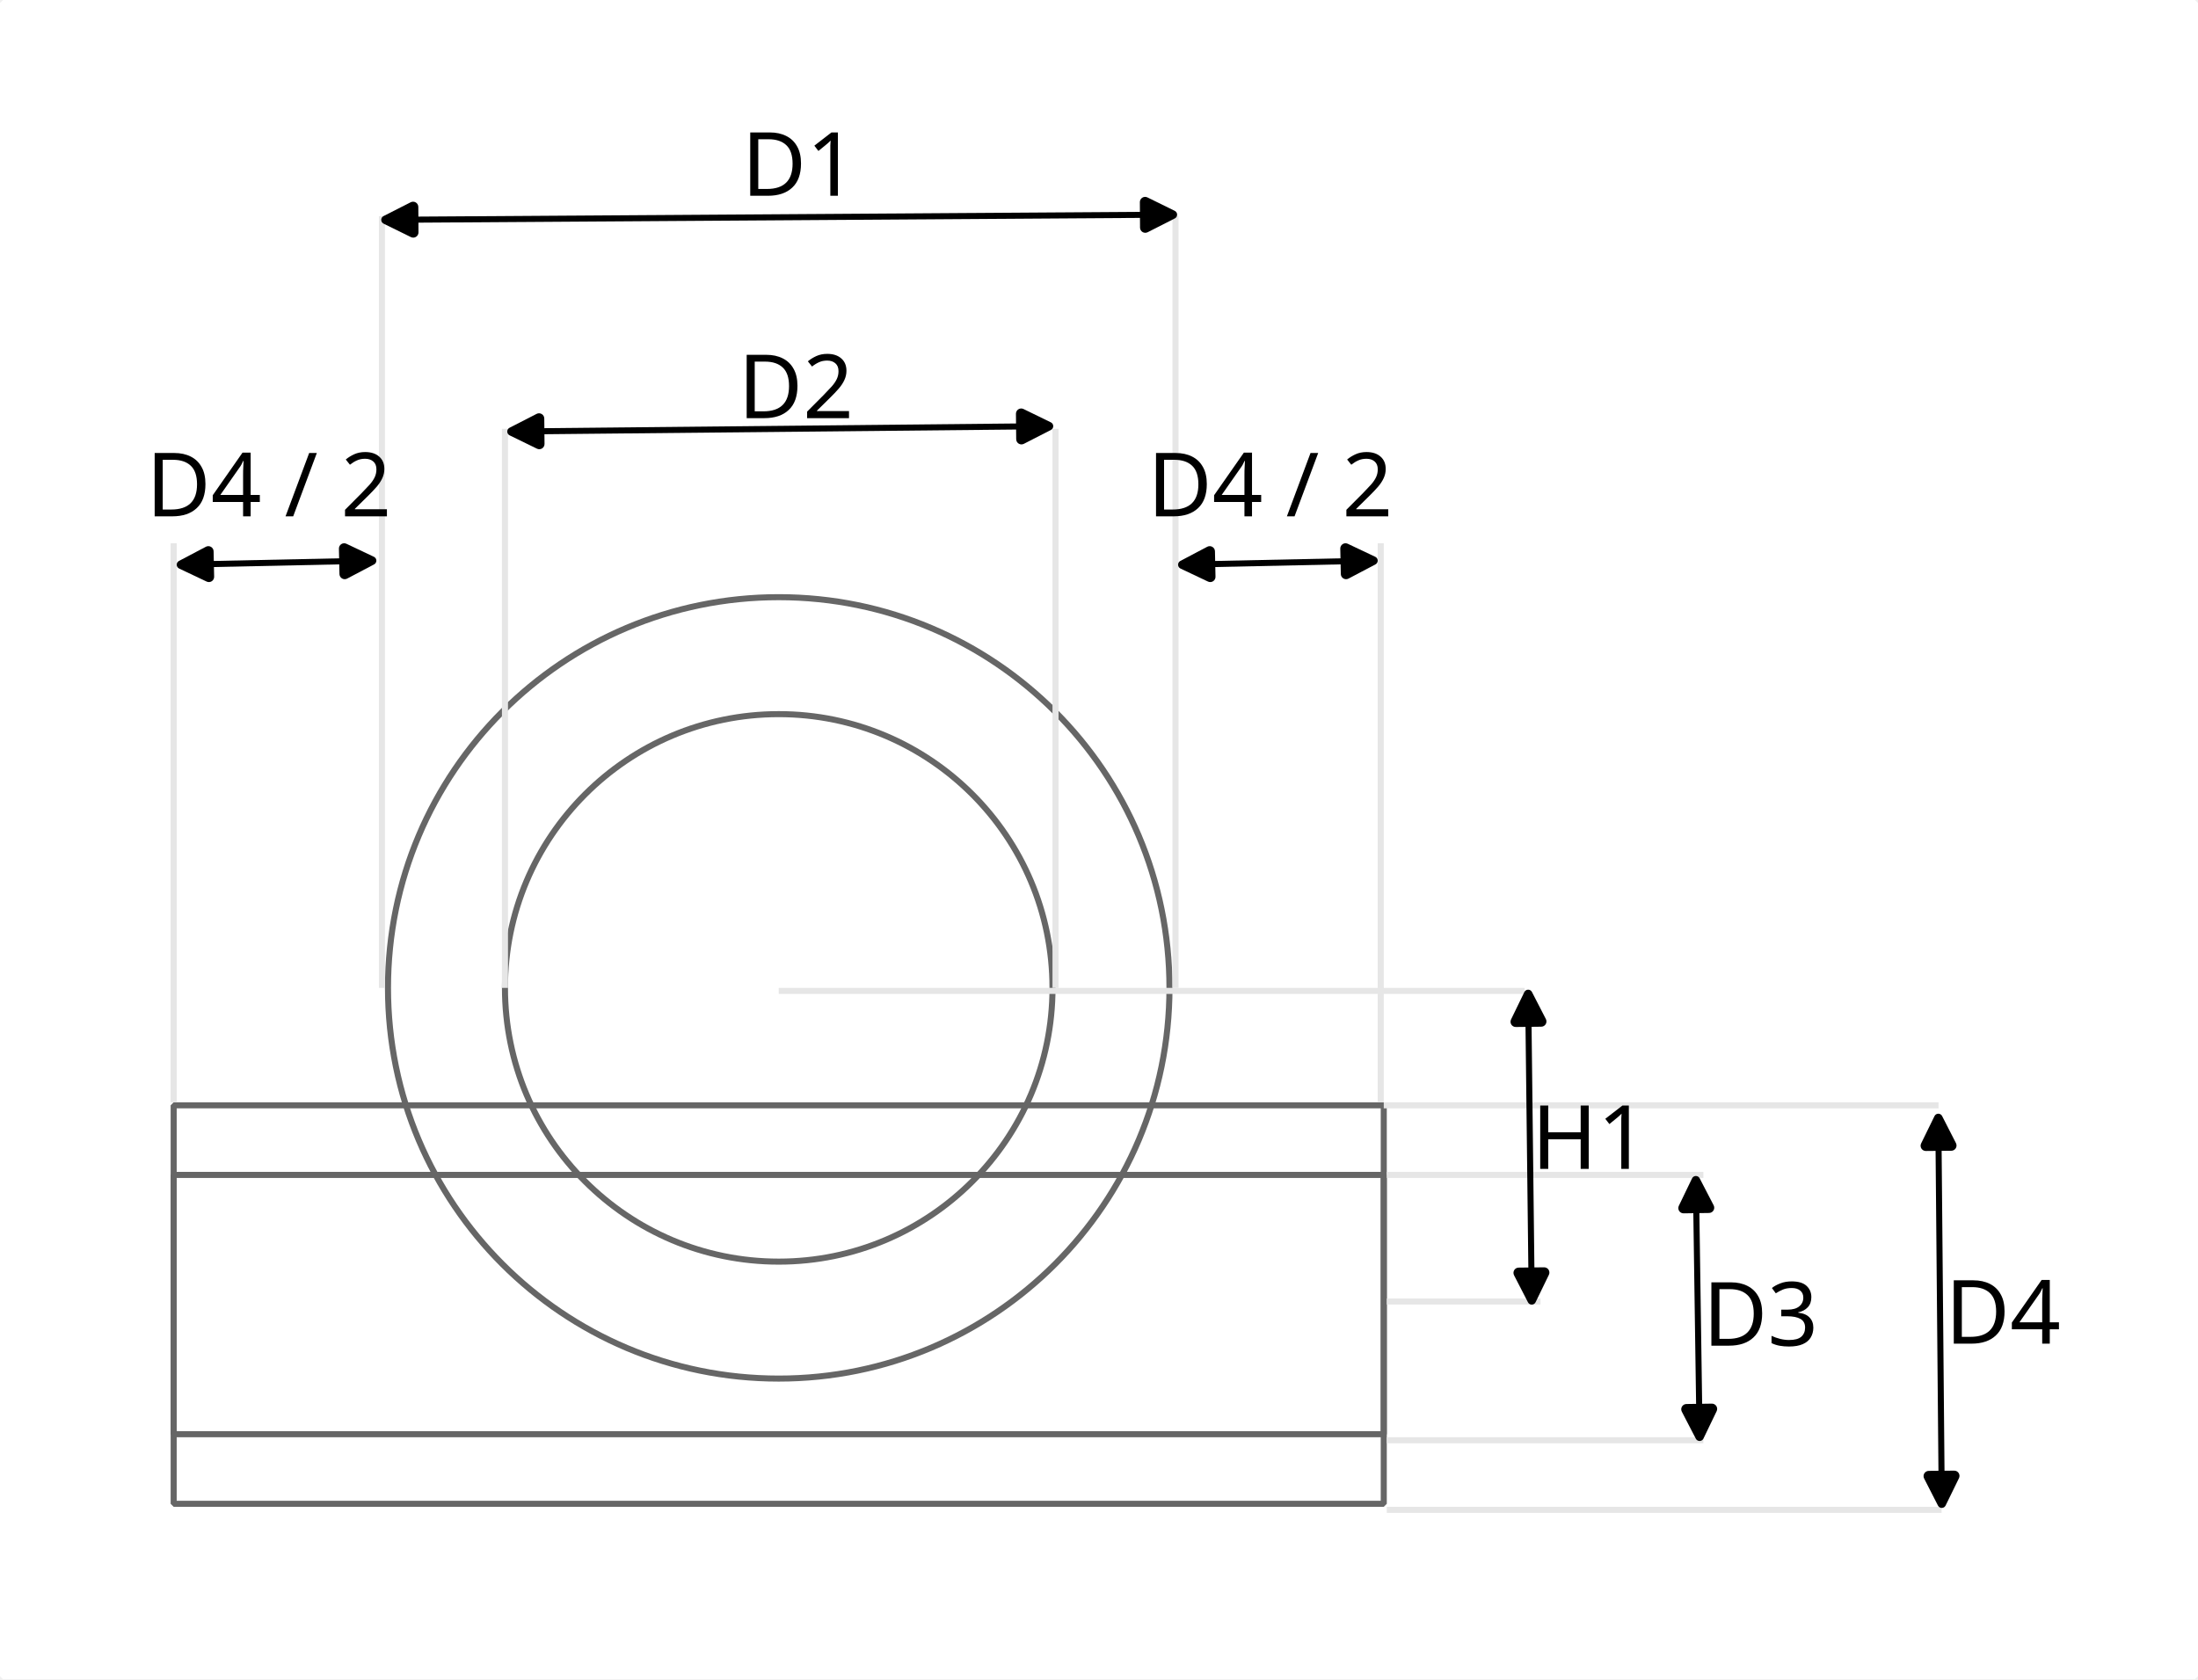
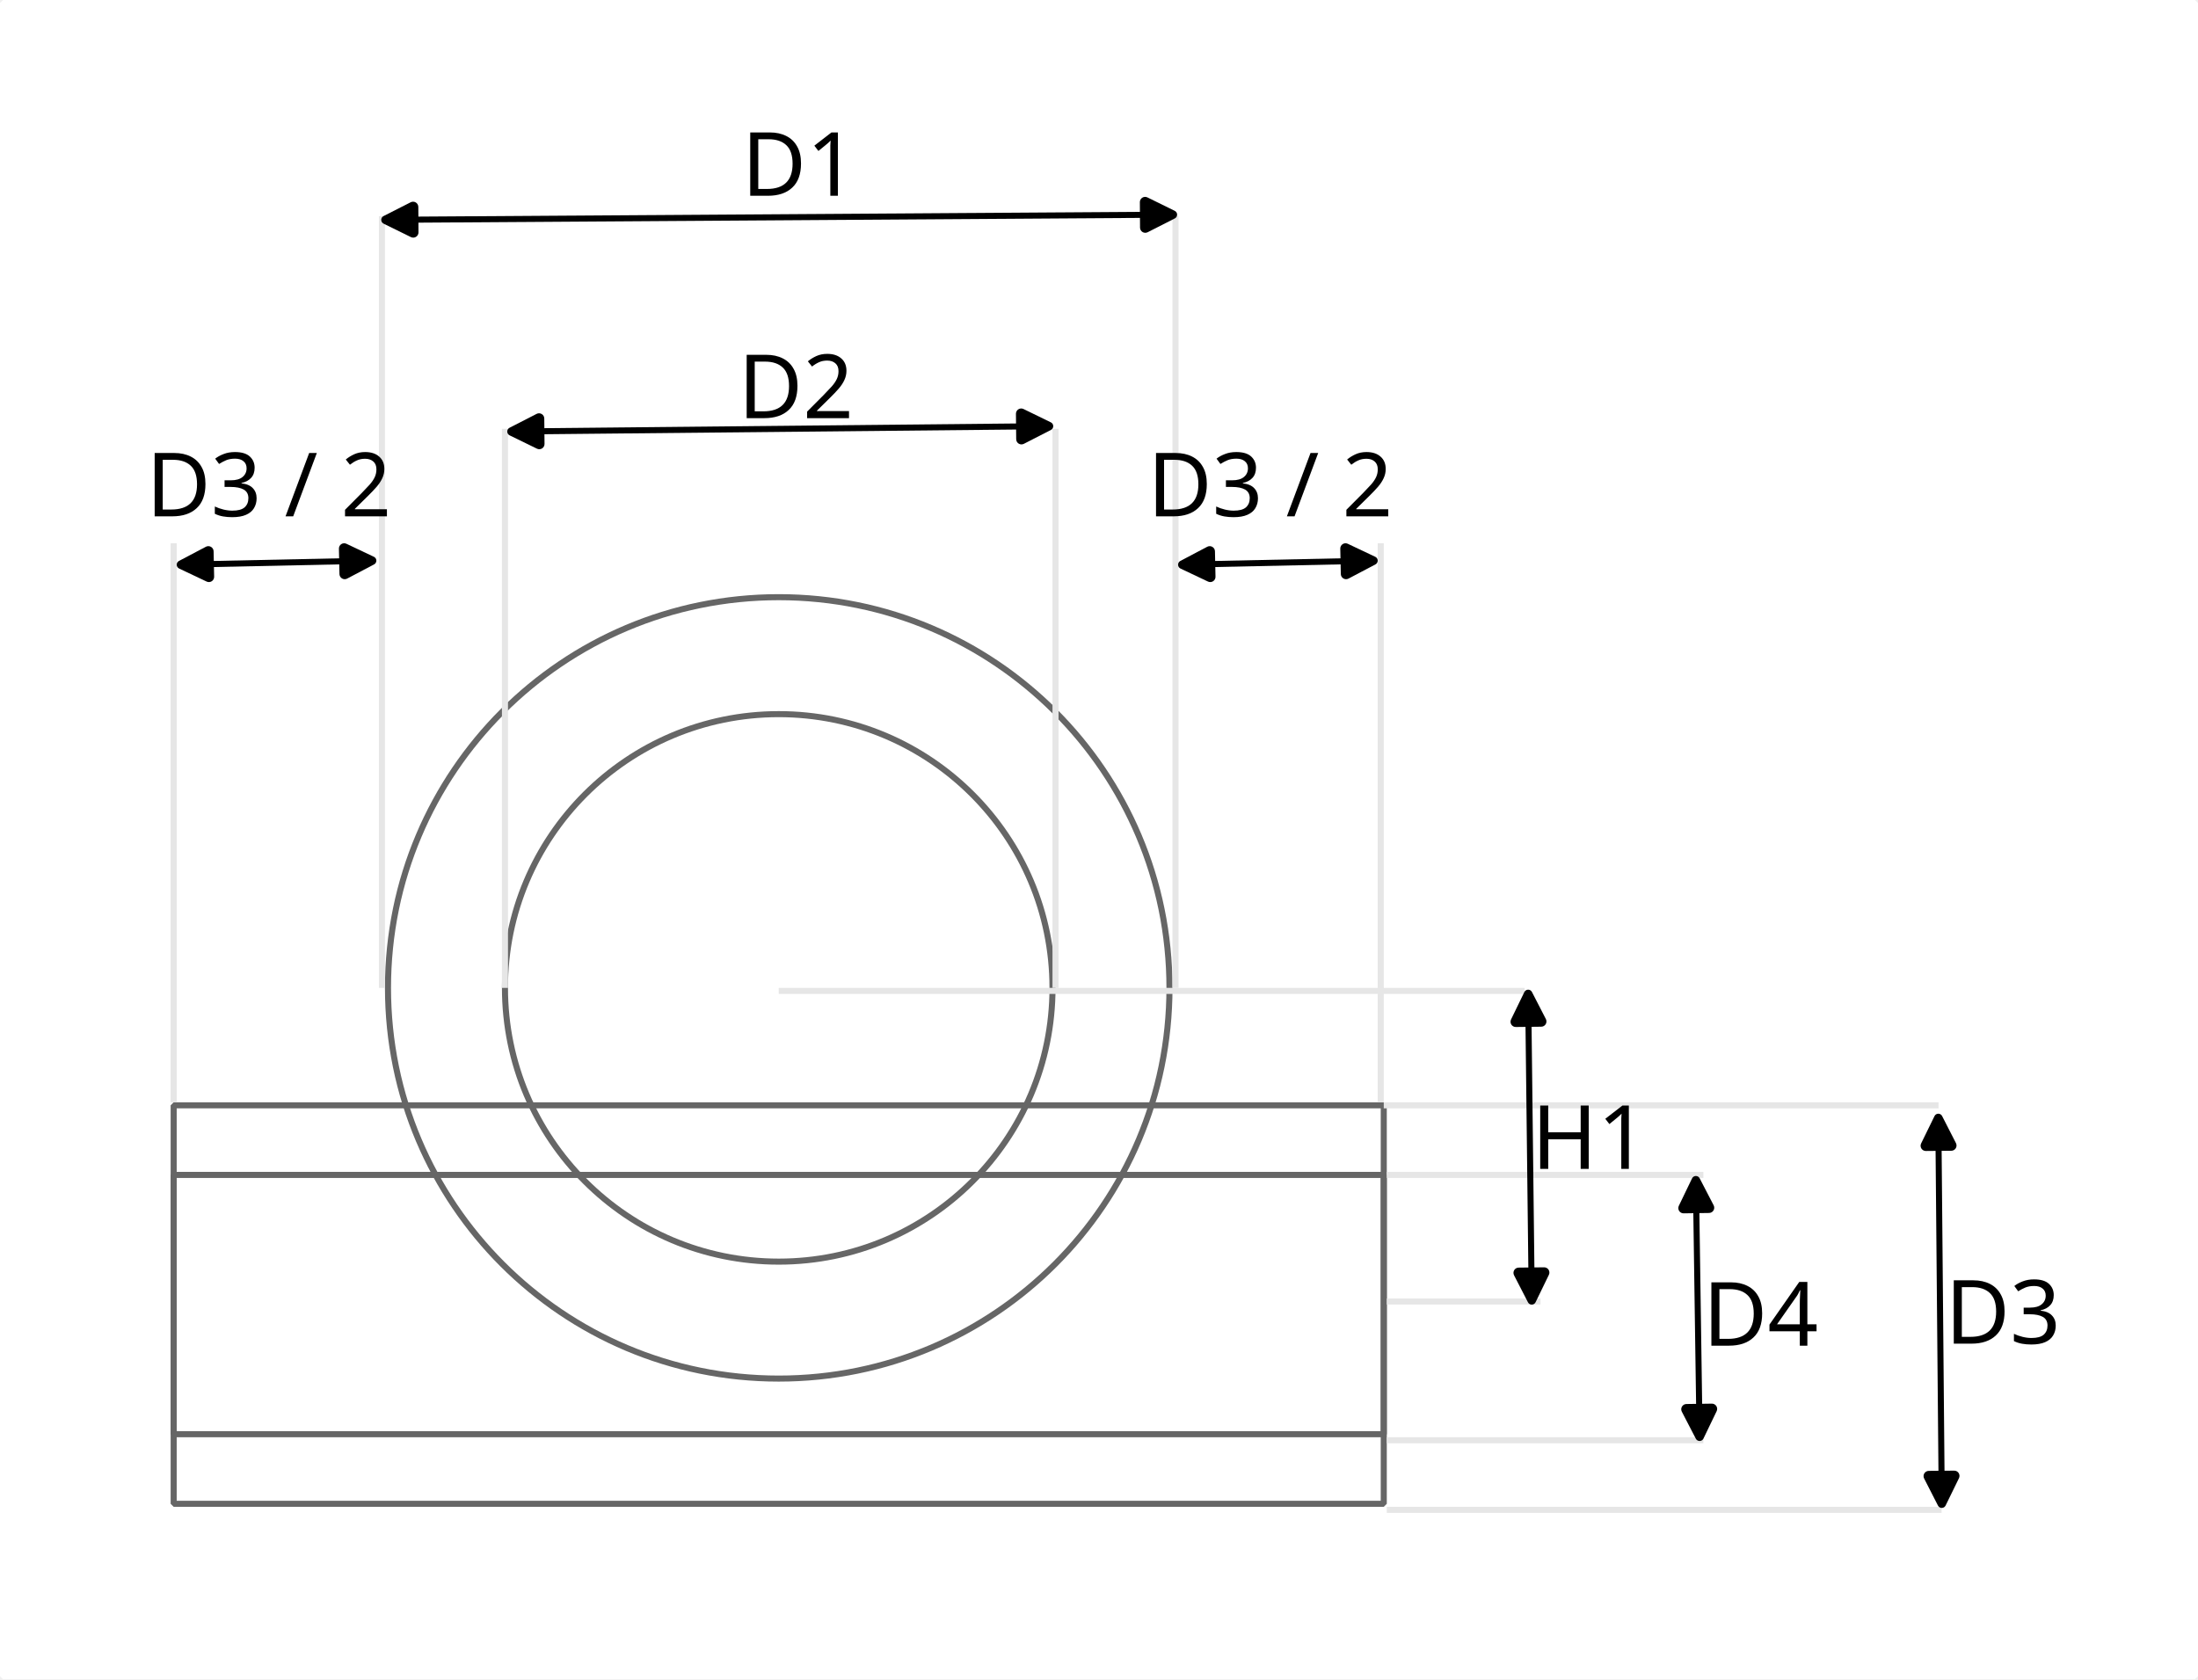
<svg xmlns="http://www.w3.org/2000/svg" width="363.279" height="277.56" viewBox="0 0 96.118 73.438" version="1.1" id="svg1">
  <defs id="defs1">
    <rect x="355.383" y="143.118" width="43.365" height="27.859" id="rect7" />
    <rect x="340.375" y="88.265" width="46.133" height="32.905" id="rect6" />
    <rect x="338.301" y="156.245" width="53.308" height="23.209" id="rect5" />
    <rect x="334.63" y="117.079" width="38.96" height="26.595" id="rect4" />
    <rect x="338.513" y="71.102" width="28.147" height="20.057" id="rect3" />
    <marker style="overflow:visible" id="RoundedArrow" refX="0" refY="0" orient="auto-start-reverse" markerWidth="1" markerHeight="1" viewBox="0 0 1 1" preserveAspectRatio="xMidYMid">
      <path transform="scale(0.7)" d="m -0.211,-4.106 6.422,3.211 a 1,1 90 0 1 0,1.789 L -0.211,4.106 A 1.236,1.236 31.717 0 1 -2,3 v -6 a 1.236,1.236 148.283 0 1 1.789,-1.106 z" style="fill:context-stroke;fill-rule:evenodd;stroke:none" id="path8" />
    </marker>
    <marker style="overflow:visible" id="RoundedArrow-6" refX="0" refY="0" orient="auto-start-reverse" markerWidth="1" markerHeight="1" viewBox="0 0 1 1" preserveAspectRatio="xMidYMid">
      <path transform="scale(0.7)" d="m -0.211,-4.106 6.422,3.211 a 1,1 90 0 1 0,1.789 L -0.211,4.106 A 1.236,1.236 31.717 0 1 -2,3 v -6 a 1.236,1.236 148.283 0 1 1.789,-1.106 z" style="fill:context-stroke;fill-rule:evenodd;stroke:none" id="path8-1" />
    </marker>
    <marker style="overflow:visible" id="RoundedArrow-1" refX="0" refY="0" orient="auto-start-reverse" markerWidth="1" markerHeight="1" viewBox="0 0 1 1" preserveAspectRatio="xMidYMid">
      <path transform="scale(0.7)" d="m -0.211,-4.106 6.422,3.211 a 1,1 90 0 1 0,1.789 L -0.211,4.106 A 1.236,1.236 31.717 0 1 -2,3 v -6 a 1.236,1.236 148.283 0 1 1.789,-1.106 z" style="fill:context-stroke;fill-rule:evenodd;stroke:none" id="path8-9" />
    </marker>
    <marker style="overflow:visible" id="RoundedArrow-6-6" refX="0" refY="0" orient="auto-start-reverse" markerWidth="1" markerHeight="1" viewBox="0 0 1 1" preserveAspectRatio="xMidYMid">
      <path transform="scale(0.7)" d="m -0.211,-4.106 6.422,3.211 a 1,1 90 0 1 0,1.789 L -0.211,4.106 A 1.236,1.236 31.717 0 1 -2,3 v -6 a 1.236,1.236 148.283 0 1 1.789,-1.106 z" style="fill:context-stroke;fill-rule:evenodd;stroke:none" id="path8-1-1" />
    </marker>
    <marker style="overflow:visible" id="RoundedArrow-1-6" refX="0" refY="0" orient="auto-start-reverse" markerWidth="1" markerHeight="1" viewBox="0 0 1 1" preserveAspectRatio="xMidYMid">
      <path transform="scale(0.7)" d="m -0.211,-4.106 6.422,3.211 a 1,1 90 0 1 0,1.789 L -0.211,4.106 A 1.236,1.236 31.717 0 1 -2,3 v -6 a 1.236,1.236 148.283 0 1 1.789,-1.106 z" style="fill:context-stroke;fill-rule:evenodd;stroke:none" id="path8-9-9" />
    </marker>
    <rect x="129.151" y="889.973" width="100.5" height="56.776" id="rect18-9-0" />
    <marker style="overflow:visible" id="RoundedArrow-66-8-6" refX="0" refY="0" orient="auto-start-reverse" markerWidth="1" markerHeight="1" viewBox="0 0 1 1" preserveAspectRatio="xMidYMid">
      <path transform="scale(0.7)" d="m -0.211,-4.106 6.422,3.211 a 1,1 90 0 1 0,1.789 L -0.211,4.106 A 1.236,1.236 31.717 0 1 -2,3 v -6 a 1.236,1.236 148.283 0 1 1.789,-1.106 z" style="fill:context-stroke;fill-rule:evenodd;stroke:none" id="path8-4-7-1" />
    </marker>
    <rect x="129.151" y="889.973" width="100.5" height="56.776" id="rect18-9-3" />
    <marker style="overflow:visible" id="RoundedArrow-66-8-7" refX="0" refY="0" orient="auto-start-reverse" markerWidth="1" markerHeight="1" viewBox="0 0 1 1" preserveAspectRatio="xMidYMid">
      <path transform="scale(0.7)" d="m -0.211,-4.106 6.422,3.211 a 1,1 90 0 1 0,1.789 L -0.211,4.106 A 1.236,1.236 31.717 0 1 -2,3 v -6 a 1.236,1.236 148.283 0 1 1.789,-1.106 z" style="fill:context-stroke;fill-rule:evenodd;stroke:none" id="path8-4-7-4" />
    </marker>
  </defs>
  <g id="layer1" transform="translate(-21.79231,-20.53937)">
    <rect style="fill:#ffffff;stroke:#ffffff;stroke-width:0.265;stroke-linejoin:bevel" id="rect19" width="95.853" height="73.173" x="21.925" y="20.672" />
    <circle style="fill:none;stroke:#666666;stroke-width:0.265;stroke-linejoin:bevel" id="path1" cx="55.846" cy="63.743" r="17.087" />
    <circle style="fill:#ffffff;stroke:#666666;stroke-width:0.265;stroke-linejoin:bevel" id="path1-5" cx="55.846" cy="63.743" r="11.972" />
    <rect style="fill:none;stroke:#666666;stroke-width:0.265;stroke-linejoin:bevel" id="rect2" width="52.917" height="17.427" x="29.387" y="68.879" />
    <rect style="fill:none;stroke:#666666;stroke-width:0.265;stroke-linejoin:bevel" id="rect2-2" width="52.917" height="11.339" x="29.387" y="71.923" />
    <path style="fill:none;stroke:#e6e6e6;stroke-width:0.265px;stroke-linecap:butt;stroke-linejoin:miter;stroke-opacity:1" d="M 82.304,68.879 H 106.564" id="path2" />
    <path style="fill:none;stroke:#e6e6e6;stroke-width:0.265px;stroke-linecap:butt;stroke-linejoin:miter;stroke-opacity:1" d="M 82.436,86.571 H 106.697" id="path2-7" />
    <path style="fill:none;stroke:#000000;stroke-width:0.265;stroke-linecap:butt;stroke-linejoin:miter;stroke-opacity:1;marker-start:url(#RoundedArrow);marker-end:url(#RoundedArrow)" d="m 106.564,70.5 0.132,14.732" id="path3" />
    <path style="fill:none;stroke:#e6e6e6;stroke-width:0.265px;stroke-linecap:butt;stroke-linejoin:miter;stroke-opacity:1" d="M 82.436,71.923 H 96.282" id="path2-6" />
    <path style="fill:none;stroke:#e6e6e6;stroke-width:0.265px;stroke-linecap:butt;stroke-linejoin:miter;stroke-opacity:1" d="M 82.436,83.527 H 96.282" id="path2-7-0" />
    <path style="fill:none;stroke:#000000;stroke-width:0.265;stroke-linecap:butt;stroke-linejoin:miter;stroke-opacity:1;marker-start:url(#RoundedArrow-6);marker-end:url(#RoundedArrow-6)" d="m 95.968,73.224 0.132,9.081" id="path3-9" />
    <path style="fill:none;stroke:#e6e6e6;stroke-width:0.265px;stroke-linecap:butt;stroke-linejoin:miter;stroke-opacity:1" d="M 38.494,63.743 V 29.994" id="path2-3" />
    <path style="fill:none;stroke:#e6e6e6;stroke-width:0.265px;stroke-linecap:butt;stroke-linejoin:miter;stroke-opacity:1" d="M 73.197,63.743 V 29.994" id="path2-3-2" />
    <path style="fill:none;stroke:#e6e6e6;stroke-width:0.265px;stroke-linecap:butt;stroke-linejoin:miter;stroke-opacity:1" d="M 43.874,63.743 V 39.294" id="path2-3-7" />
    <path style="fill:none;stroke:#e6e6e6;stroke-width:0.265px;stroke-linecap:butt;stroke-linejoin:miter;stroke-opacity:1" d="M 67.95,63.743 V 39.294" id="path2-3-7-2" />
    <path style="fill:none;stroke:#000000;stroke-width:0.265;stroke-linecap:butt;stroke-linejoin:miter;stroke-opacity:1;marker-start:url(#RoundedArrow-1);marker-end:url(#RoundedArrow-1)" d="M 39.718,30.147 72.013,29.934" id="path3-8" />
    <path style="fill:none;stroke:#e6e6e6;stroke-width:0.265px;stroke-linecap:butt;stroke-linejoin:miter;stroke-opacity:1" d="M 55.846,63.875 H 88.464" id="path2-36" />
    <path style="fill:none;stroke:#e6e6e6;stroke-width:0.265px;stroke-linecap:butt;stroke-linejoin:miter;stroke-opacity:1" d="m 82.436,77.46 h 6.723" id="path2-6-3" />
    <path style="fill:none;stroke:#000000;stroke-width:0.265;stroke-linecap:butt;stroke-linejoin:miter;stroke-opacity:1;marker-start:url(#RoundedArrow-6-6);marker-end:url(#RoundedArrow-6-6)" d="m 88.631,65.076 0.132,11.265" id="path3-9-7" />
    <path style="fill:none;stroke:#000000;stroke-width:0.265;stroke-linecap:butt;stroke-linejoin:miter;stroke-opacity:1;marker-start:url(#RoundedArrow-1-6);marker-end:url(#RoundedArrow-1-6)" d="M 45.228,39.401 66.596,39.188" id="path3-8-4" />
-     <text xml:space="preserve" transform="matrix(0.2645833,0,0,0.2645833,-35.3418,6.855469)" id="text3" style="font-size:14.667px;line-height:1.25;font-family:sans-serif;white-space:pre;shape-inside:url(#rect3)">
+     <text xml:space="preserve" transform="matrix(0.2645833,0,0,0.2645833,-35.3418,6.855469)" id="text3" style="font-size:14.667px;line-height:1.25;font-family:sans-serif;white-space:pre;shape-inside:url(#rect3);display:inline">
      <tspan x="338.514" y="84.078" id="tspan1">D1</tspan>
    </text>
-     <text xml:space="preserve" transform="matrix(0.2645833,0,0,0.2645833,-34.46973,4.416016)" id="text4" style="font-size:14.667px;line-height:1.25;font-family:sans-serif;white-space:pre;shape-inside:url(#rect4)">
+     <text xml:space="preserve" transform="matrix(0.2645833,0,0,0.2645833,-34.46973,4.416016)" id="text4" style="font-size:14.667px;line-height:1.25;font-family:sans-serif;white-space:pre;shape-inside:url(#rect4);display:inline">
      <tspan x="334.631" y="130.055" id="tspan2">D2</tspan>
    </text>
-     <text xml:space="preserve" transform="matrix(0.2645833,0,0,0.2645833,-0.7392578,26.88525)" id="text5" style="font-size:14.667px;line-height:1.25;font-family:sans-serif;white-space:pre;shape-inside:url(#rect5)">
+     <text xml:space="preserve" transform="matrix(0.2645833,0,0,0.2645833,-0.7392578,26.88525)" id="text5" style="font-size:14.667px;line-height:1.25;font-family:sans-serif;white-space:pre;shape-inside:url(#rect5);display:inline">
      <tspan x="338.301" y="169.221" id="tspan3">H1</tspan>
    </text>
-     <text xml:space="preserve" transform="matrix(0.2645833,0,0,0.2645833,6.197266,52.60352)" id="text6" style="font-size:14.667px;line-height:1.25;font-family:sans-serif;white-space:pre;shape-inside:url(#rect6)">
-       <tspan x="340.375" y="101.242" id="tspan4">D3</tspan>
+     <text xml:space="preserve" transform="matrix(0.2645833,0,0,0.2645833,6.197266,52.60352)" id="text6" style="font-size:14.667px;line-height:1.25;font-family:sans-serif;white-space:pre;shape-inside:url(#rect6);display:inline">
+       <tspan x="340.375" y="101.242" id="tspan4">D4</tspan>
    </text>
-     <text xml:space="preserve" transform="matrix(0.2645833,0,0,0.2645833,12.82666,38.00146)" id="text7" style="font-size:14.667px;line-height:1.25;font-family:sans-serif;white-space:pre;shape-inside:url(#rect7)">
-       <tspan x="355.383" y="156.096" id="tspan5">D4</tspan>
+     <text xml:space="preserve" transform="matrix(0.2645833,0,0,0.2645833,12.82666,38.00146)" id="text7" style="font-size:14.667px;line-height:1.25;font-family:sans-serif;white-space:pre;shape-inside:url(#rect7);display:inline">
+       <tspan x="355.383" y="156.096" id="tspan5">D3</tspan>
    </text>
    <path style="fill:none;stroke:#e6e6e6;stroke-width:0.265px;stroke-linecap:butt;stroke-linejoin:miter;stroke-opacity:1" d="M 82.172,68.747 V 44.298" id="path2-3-7-2-1-5-3" />
    <path style="fill:none;stroke:#e6e6e6;stroke-width:0.265px;stroke-linecap:butt;stroke-linejoin:miter;stroke-opacity:1" d="M 29.387,68.747 V 44.298" id="path2-3-7-2-1-5-6" />
    <path style="fill:none;stroke:#000000;stroke-width:0.265;stroke-linecap:butt;stroke-linejoin:miter;stroke-opacity:1;marker-start:url(#RoundedArrow-66-8-6);marker-end:url(#RoundedArrow-66-8-6)" d="m 74.563,45.213 6.222,-0.132" id="path3-7-0-7" />
    <text xml:space="preserve" transform="matrix(0.2645833,0,0,0.2645833,37.79848,-195.785)" id="text18-7-6" style="font-size:14.667px;line-height:1.25;font-family:sans-serif;white-space:pre;shape-inside:url(#rect18-9-0);display:inline">
-       <tspan x="129.15" y="902.949" id="tspan6">D4 / 2</tspan>
+       <tspan x="129.15" y="902.949" id="tspan6">D3 / 2</tspan>
    </text>
    <path style="fill:none;stroke:#000000;stroke-width:0.265;stroke-linecap:butt;stroke-linejoin:miter;stroke-opacity:1;marker-start:url(#RoundedArrow-66-8-7);marker-end:url(#RoundedArrow-66-8-7)" d="m 30.774,45.213 6.222,-0.132" id="path3-7-0-4" />
    <text xml:space="preserve" transform="matrix(0.2645833,0,0,0.2645833,-5.99045,-195.785)" id="text18-7-7" style="font-size:14.667px;line-height:1.25;font-family:sans-serif;white-space:pre;shape-inside:url(#rect18-9-3);display:inline">
-       <tspan x="129.15" y="902.949" id="tspan7">D4 / 2</tspan>
+       <tspan x="129.15" y="902.949" id="tspan7">D3 / 2</tspan>
    </text>
  </g>
</svg>
